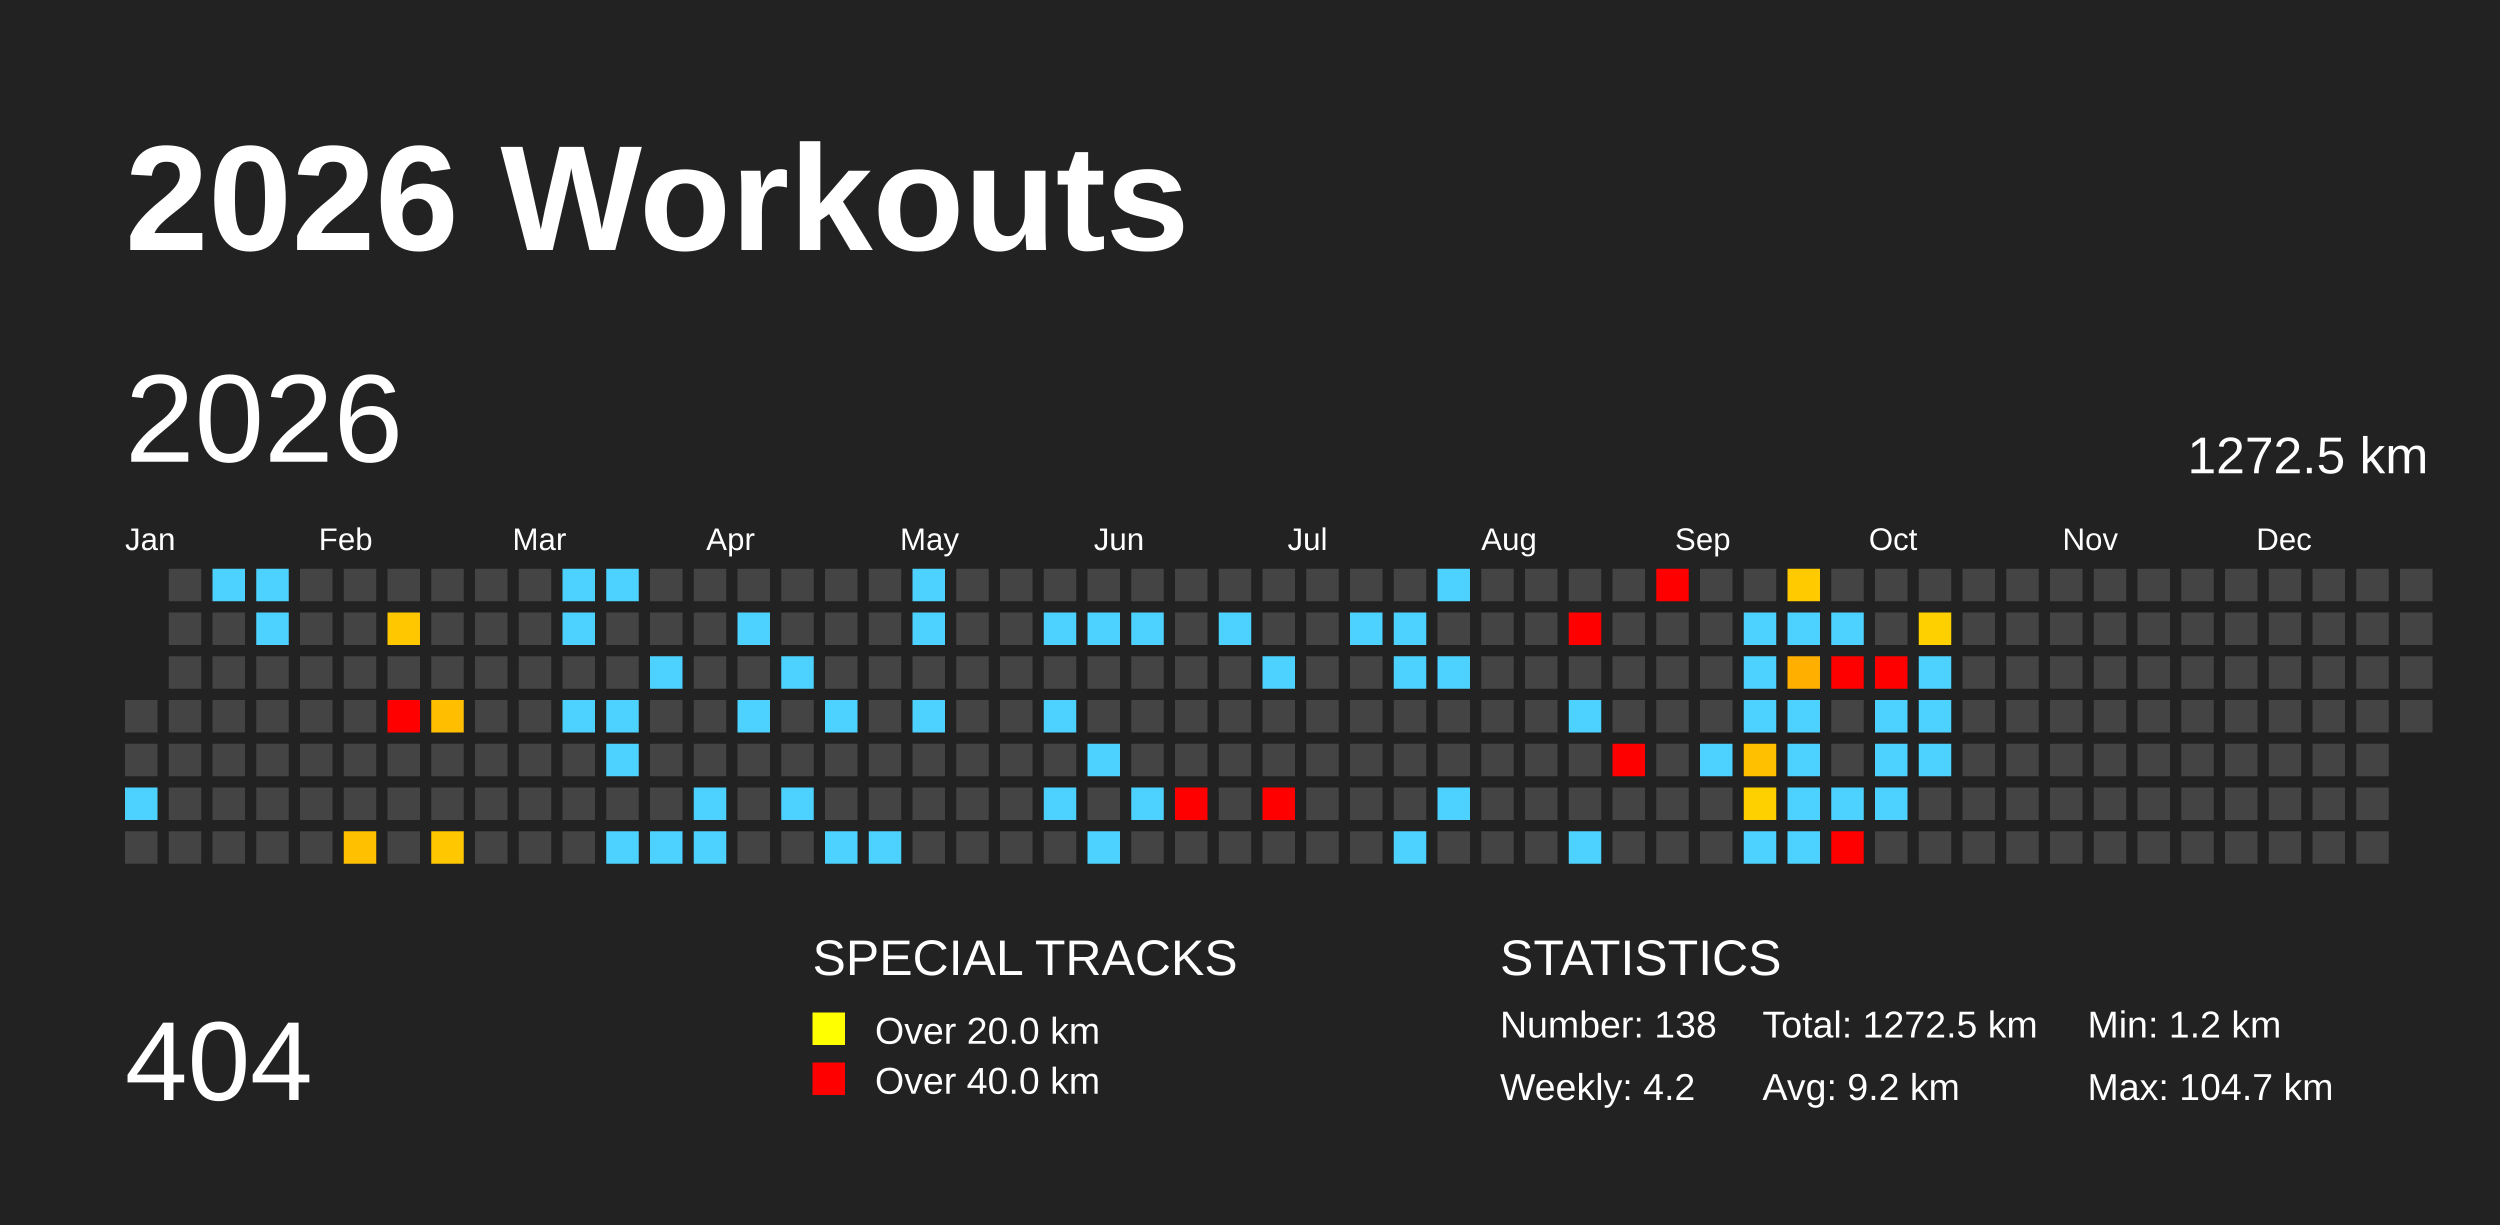
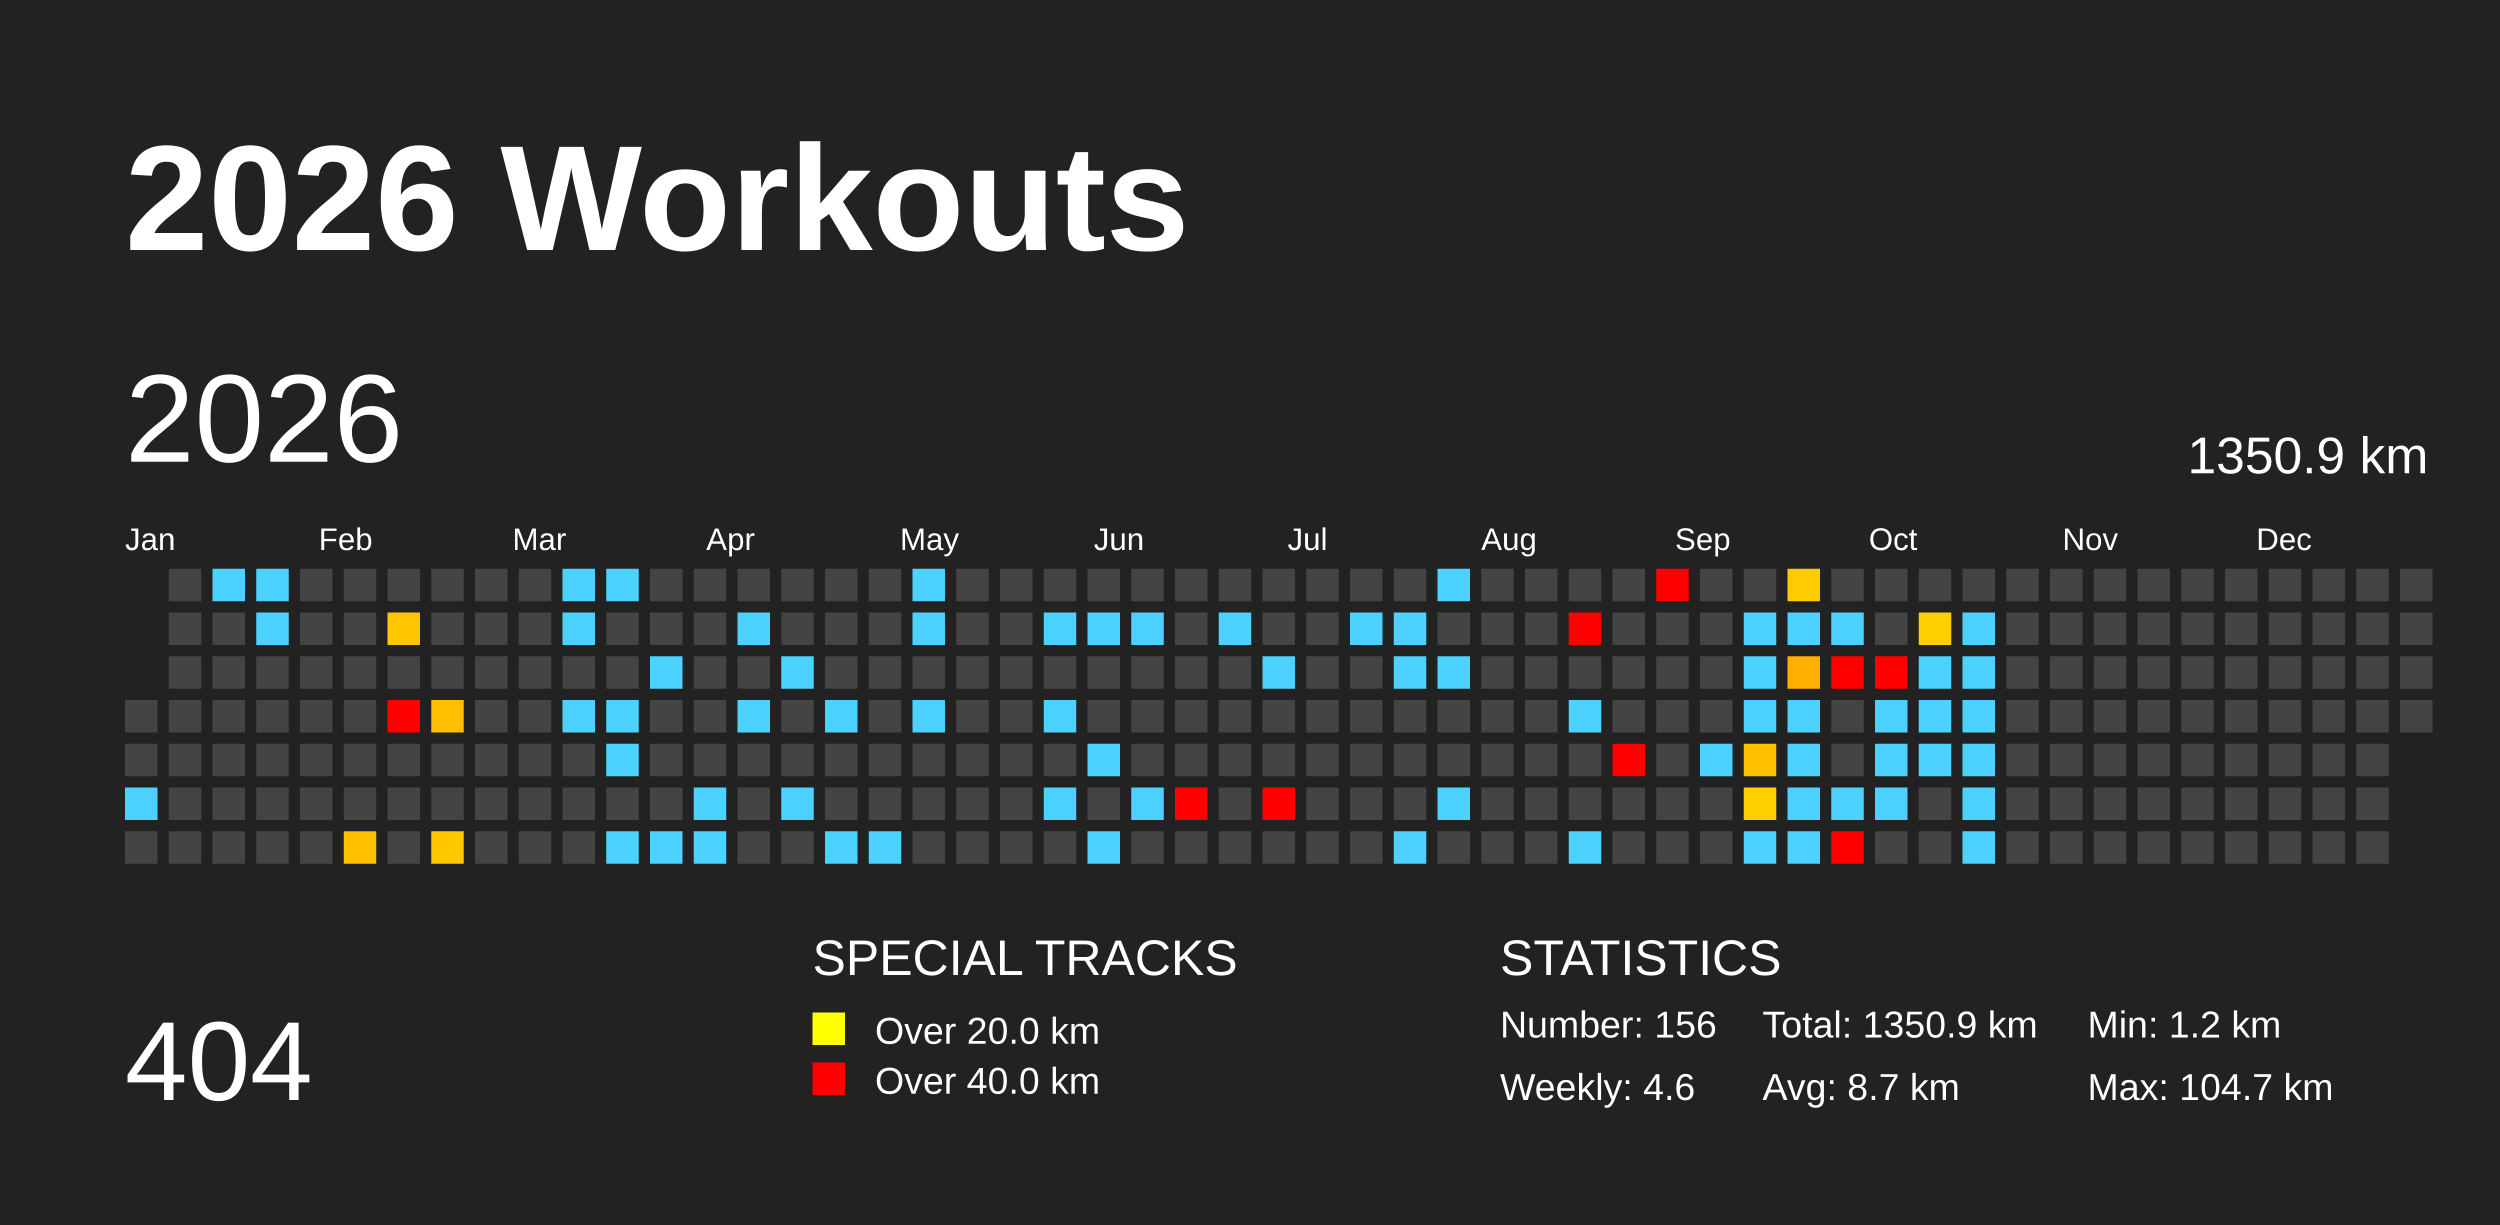
<svg xmlns="http://www.w3.org/2000/svg" baseProfile="full" height="98mm" version="1.1" viewBox="0,0,200,98" width="200mm">
  <defs>
    <pattern height="2" id="indoor-stripe" patternUnits="userSpaceOnUse" width="2">
      <line stroke="white" stroke-opacity="0.45" stroke-width="0.5" x1="0" x2="2" y1="2" y2="0" />
    </pattern>
  </defs>
  <rect fill="#222222" height="98" width="200" x="0" y="0" />
  <text fill="#FFFFFF" style="font-size:12px; font-family:Arial; font-weight:bold;" x="10" y="20">2026 Workouts</text>
  <text fill="#FFFFFF" style="font-size:9px; font-family:Arial" x="10" y="88">404</text>
  <text fill="#FFFFFF" style="font-size:4px; font-family:Arial" x="65" y="78">SPECIAL TRACKS</text>
  <rect fill="yellow" height="2.6" width="2.6" x="65" y="81" />
  <text fill="#FFFFFF" style="font-size:3px; font-family:Arial" x="70" y="83.5">Over 20.0 km</text>
  <rect fill="red" height="2.6" width="2.6" x="65" y="85" />
  <text fill="#FFFFFF" style="font-size:3px; font-family:Arial" x="70" y="87.5">Over 40.0 km</text>
  <text fill="#FFFFFF" style="font-size:4px; font-family:Arial" x="120" y="78">STATISTICS</text>
-   <text fill="#FFFFFF" style="font-size:3px; font-family:Arial" x="120" y="83">Number: 138</text>
-   <text fill="#FFFFFF" style="font-size:3px; font-family:Arial" x="120" y="88">Weekly: 4.2</text>
-   <text fill="#FFFFFF" style="font-size:3px; font-family:Arial" x="141" y="83">Total: 1272.5 km</text>
-   <text fill="#FFFFFF" style="font-size:3px; font-family:Arial" x="141" y="88">Avg: 9.2 km</text>
+   <text fill="#FFFFFF" style="font-size:3px; font-family:Arial" x="120" y="83">Number: 156</text>
+   <text fill="#FFFFFF" style="font-size:3px; font-family:Arial" x="120" y="88">Weekly: 4.6</text>
+   <text fill="#FFFFFF" style="font-size:3px; font-family:Arial" x="141" y="83">Total: 1350.9 km</text>
+   <text fill="#FFFFFF" style="font-size:3px; font-family:Arial" x="141" y="88">Avg: 8.7 km</text>
  <text fill="#FFFFFF" style="font-size:3px; font-family:Arial" x="167" y="83">Min: 1.2 km</text>
  <text fill="#FFFFFF" style="font-size:3px; font-family:Arial" x="167" y="88">Max: 104.7 km</text>
  <text dominant-baseline="hanging" fill="#FFFFFF" style="font-size:10.0px; font-family:Arial;" x="10" y="30">2026</text>
-   <text dominant-baseline="hanging" fill="#FFFFFF" style="font-size:4.125px; font-family:Arial;" x="175" y="35">1272.5 km</text>
+   <text dominant-baseline="hanging" fill="#FFFFFF" style="font-size:4.125px; font-family:Arial;" x="175" y="35">1350.9 km</text>
  <text fill="#FFFFFF" style="font-size:2.5px; font-family:Arial" x="10.0" y="44">Jan</text>
  <text fill="#FFFFFF" style="font-size:2.5px; font-family:Arial" x="25.5" y="44">Feb</text>
  <text fill="#FFFFFF" style="font-size:2.5px; font-family:Arial" x="41.0" y="44">Mar</text>
  <text fill="#FFFFFF" style="font-size:2.5px; font-family:Arial" x="56.5" y="44">Apr</text>
  <text fill="#FFFFFF" style="font-size:2.5px; font-family:Arial" x="72.0" y="44">May</text>
  <text fill="#FFFFFF" style="font-size:2.5px; font-family:Arial" x="87.5" y="44">Jun</text>
  <text fill="#FFFFFF" style="font-size:2.5px; font-family:Arial" x="103.0" y="44">Jul</text>
  <text fill="#FFFFFF" style="font-size:2.5px; font-family:Arial" x="118.5" y="44">Aug</text>
  <text fill="#FFFFFF" style="font-size:2.5px; font-family:Arial" x="134.0" y="44">Sep</text>
  <text fill="#FFFFFF" style="font-size:2.5px; font-family:Arial" x="149.5" y="44">Oct</text>
  <text fill="#FFFFFF" style="font-size:2.5px; font-family:Arial" x="165.0" y="44">Nov</text>
  <text fill="#FFFFFF" style="font-size:2.5px; font-family:Arial" x="180.5" y="44">Dec</text>
  <rect fill="#444444" height="2.6" width="2.6" x="10.0" y="56.0" />
  <rect fill="#444444" height="2.6" width="2.6" x="10.0" y="59.5" />
  <rect fill="#4dd2ff" height="2.6" width="2.6" x="10.0" y="63.0" />
  <rect fill="#444444" height="2.6" width="2.6" x="10.0" y="66.5" />
  <rect fill="#444444" height="2.6" width="2.6" x="13.5" y="45.5" />
  <rect fill="#444444" height="2.6" width="2.6" x="13.5" y="49.0" />
  <rect fill="#444444" height="2.6" width="2.6" x="13.5" y="52.5" />
  <rect fill="#444444" height="2.6" width="2.6" x="13.5" y="56.0" />
  <rect fill="#444444" height="2.6" width="2.6" x="13.5" y="59.5" />
  <rect fill="#444444" height="2.6" width="2.6" x="13.5" y="63.0" />
  <rect fill="#444444" height="2.6" width="2.6" x="13.5" y="66.5" />
  <rect fill="#4dd2ff" height="2.6" width="2.6" x="17.0" y="45.5" />
  <rect fill="#444444" height="2.6" width="2.6" x="17.0" y="49.0" />
  <rect fill="#444444" height="2.6" width="2.6" x="17.0" y="52.5" />
  <rect fill="#444444" height="2.6" width="2.6" x="17.0" y="56.0" />
  <rect fill="#444444" height="2.6" width="2.6" x="17.0" y="59.5" />
  <rect fill="#444444" height="2.6" width="2.6" x="17.0" y="63.0" />
  <rect fill="#444444" height="2.6" width="2.6" x="17.0" y="66.5" />
  <rect fill="#4dd2ff" height="2.6" width="2.6" x="20.5" y="45.5" />
  <rect fill="#4dd2ff" height="2.6" width="2.6" x="20.5" y="49.0" />
  <rect fill="#444444" height="2.6" width="2.6" x="20.5" y="52.5" />
  <rect fill="#444444" height="2.6" width="2.6" x="20.5" y="56.0" />
  <rect fill="#444444" height="2.6" width="2.6" x="20.5" y="59.5" />
  <rect fill="#444444" height="2.6" width="2.6" x="20.5" y="63.0" />
  <rect fill="#444444" height="2.6" width="2.6" x="20.5" y="66.5" />
  <rect fill="#444444" height="2.6" width="2.6" x="24.0" y="45.5" />
  <rect fill="#444444" height="2.6" width="2.6" x="24.0" y="49.0" />
  <rect fill="#444444" height="2.6" width="2.6" x="24.0" y="52.5" />
  <rect fill="#444444" height="2.6" width="2.6" x="24.0" y="56.0" />
  <rect fill="#444444" height="2.6" width="2.6" x="24.0" y="59.5" />
  <rect fill="#444444" height="2.6" width="2.6" x="24.0" y="63.0" />
  <rect fill="#444444" height="2.6" width="2.6" x="24.0" y="66.5" />
  <rect fill="#444444" height="2.6" width="2.6" x="27.5" y="45.5" />
  <rect fill="#444444" height="2.6" width="2.6" x="27.5" y="49.0" />
  <rect fill="#444444" height="2.6" width="2.6" x="27.5" y="52.5" />
  <rect fill="#444444" height="2.6" width="2.6" x="27.5" y="56.0" />
  <rect fill="#444444" height="2.6" width="2.6" x="27.5" y="59.5" />
  <rect fill="#444444" height="2.6" width="2.6" x="27.5" y="63.0" />
  <rect fill="#ffc000" height="2.6" width="2.6" x="27.5" y="66.5" />
  <rect fill="#444444" height="2.6" width="2.6" x="31.0" y="45.5" />
  <rect fill="#ffc700" height="2.6" width="2.6" x="31.0" y="49.0" />
  <rect fill="#444444" height="2.6" width="2.6" x="31.0" y="52.5" />
  <rect fill="red" height="2.6" width="2.6" x="31.0" y="56.0" />
  <rect fill="#444444" height="2.6" width="2.6" x="31.0" y="59.5" />
  <rect fill="#444444" height="2.6" width="2.6" x="31.0" y="63.0" />
  <rect fill="#444444" height="2.6" width="2.6" x="31.0" y="66.5" />
  <rect fill="#444444" height="2.6" width="2.6" x="34.5" y="45.5" />
  <rect fill="#444444" height="2.6" width="2.6" x="34.5" y="49.0" />
  <rect fill="#444444" height="2.6" width="2.6" x="34.5" y="52.5" />
  <rect fill="#ffbe00" height="2.6" width="2.6" x="34.5" y="56.0" />
  <rect fill="#444444" height="2.6" width="2.6" x="34.5" y="59.5" />
  <rect fill="#444444" height="2.6" width="2.6" x="34.5" y="63.0" />
  <rect fill="#ffc700" height="2.6" width="2.6" x="34.5" y="66.5" />
  <rect fill="#444444" height="2.6" width="2.6" x="38.0" y="45.5" />
  <rect fill="#444444" height="2.6" width="2.6" x="38.0" y="49.0" />
  <rect fill="#444444" height="2.6" width="2.6" x="38.0" y="52.5" />
  <rect fill="#444444" height="2.6" width="2.6" x="38.0" y="56.0" />
  <rect fill="#444444" height="2.6" width="2.6" x="38.0" y="59.5" />
  <rect fill="#444444" height="2.6" width="2.6" x="38.0" y="63.0" />
  <rect fill="#444444" height="2.6" width="2.6" x="38.0" y="66.5" />
  <rect fill="#444444" height="2.6" width="2.6" x="41.5" y="45.5" />
  <rect fill="#444444" height="2.6" width="2.6" x="41.5" y="49.0" />
  <rect fill="#444444" height="2.6" width="2.6" x="41.5" y="52.5" />
  <rect fill="#444444" height="2.6" width="2.6" x="41.5" y="56.0" />
  <rect fill="#444444" height="2.6" width="2.6" x="41.5" y="59.5" />
  <rect fill="#444444" height="2.6" width="2.6" x="41.5" y="63.0" />
  <rect fill="#444444" height="2.6" width="2.6" x="41.5" y="66.5" />
  <rect fill="#4dd2ff" height="2.6" width="2.6" x="45.0" y="45.5" />
  <rect fill="#4dd2ff" height="2.6" width="2.6" x="45.0" y="49.0" />
  <rect fill="#444444" height="2.6" width="2.6" x="45.0" y="52.5" />
  <rect fill="#4dd2ff" height="2.6" width="2.6" x="45.0" y="56.0" />
  <rect fill="#444444" height="2.6" width="2.6" x="45.0" y="59.5" />
  <rect fill="#444444" height="2.6" width="2.6" x="45.0" y="63.0" />
  <rect fill="#444444" height="2.6" width="2.6" x="45.0" y="66.5" />
  <rect fill="#4dd2ff" height="2.6" width="2.6" x="48.5" y="45.5" />
  <rect fill="#444444" height="2.6" width="2.6" x="48.5" y="49.0" />
  <rect fill="#444444" height="2.6" width="2.6" x="48.5" y="52.5" />
  <rect fill="#4dd2ff" height="2.6" width="2.6" x="48.5" y="56.0" />
  <rect fill="#4dd2ff" height="2.6" width="2.6" x="48.5" y="59.5" />
  <rect fill="#444444" height="2.6" width="2.6" x="48.5" y="63.0" />
  <rect fill="#4dd2ff" height="2.6" width="2.6" x="48.5" y="66.5" />
  <rect fill="#444444" height="2.6" width="2.6" x="52.0" y="45.5" />
  <rect fill="#444444" height="2.6" width="2.6" x="52.0" y="49.0" />
  <rect fill="#4dd2ff" height="2.6" width="2.6" x="52.0" y="52.5" />
  <rect fill="#444444" height="2.6" width="2.6" x="52.0" y="56.0" />
  <rect fill="#444444" height="2.6" width="2.6" x="52.0" y="59.5" />
  <rect fill="#444444" height="2.6" width="2.6" x="52.0" y="63.0" />
  <rect fill="#4dd2ff" height="2.6" width="2.6" x="52.0" y="66.5" />
  <rect fill="#444444" height="2.6" width="2.6" x="55.5" y="45.5" />
  <rect fill="#444444" height="2.6" width="2.6" x="55.5" y="49.0" />
  <rect fill="#444444" height="2.6" width="2.6" x="55.5" y="52.5" />
  <rect fill="#444444" height="2.6" width="2.6" x="55.5" y="56.0" />
  <rect fill="#444444" height="2.6" width="2.6" x="55.5" y="59.5" />
  <rect fill="#4dd2ff" height="2.6" width="2.6" x="55.5" y="63.0" />
  <rect fill="#4dd2ff" height="2.6" width="2.6" x="55.5" y="66.5" />
  <rect fill="#444444" height="2.6" width="2.6" x="59.0" y="45.5" />
  <rect fill="#4dd2ff" height="2.6" width="2.6" x="59.0" y="49.0" />
  <rect fill="#444444" height="2.6" width="2.6" x="59.0" y="52.5" />
  <rect fill="#4dd2ff" height="2.6" width="2.6" x="59.0" y="56.0" />
  <rect fill="#444444" height="2.6" width="2.6" x="59.0" y="59.5" />
  <rect fill="#444444" height="2.6" width="2.6" x="59.0" y="63.0" />
  <rect fill="#444444" height="2.6" width="2.6" x="59.0" y="66.5" />
  <rect fill="#444444" height="2.6" width="2.6" x="62.5" y="45.5" />
  <rect fill="#444444" height="2.6" width="2.6" x="62.5" y="49.0" />
  <rect fill="#4dd2ff" height="2.6" width="2.6" x="62.5" y="52.5" />
  <rect fill="#444444" height="2.6" width="2.6" x="62.5" y="56.0" />
  <rect fill="#444444" height="2.6" width="2.6" x="62.5" y="59.5" />
  <rect fill="#4dd2ff" height="2.6" width="2.6" x="62.5" y="63.0" />
  <rect fill="#444444" height="2.6" width="2.6" x="62.5" y="66.5" />
  <rect fill="#444444" height="2.6" width="2.6" x="66.0" y="45.5" />
  <rect fill="#444444" height="2.6" width="2.6" x="66.0" y="49.0" />
  <rect fill="#444444" height="2.6" width="2.6" x="66.0" y="52.5" />
  <rect fill="#4dd2ff" height="2.6" width="2.6" x="66.0" y="56.0" />
  <rect fill="#444444" height="2.6" width="2.6" x="66.0" y="59.5" />
  <rect fill="#444444" height="2.6" width="2.6" x="66.0" y="63.0" />
  <rect fill="#4dd2ff" height="2.6" width="2.6" x="66.0" y="66.5" />
  <rect fill="#444444" height="2.6" width="2.6" x="69.5" y="45.5" />
  <rect fill="#444444" height="2.6" width="2.6" x="69.5" y="49.0" />
  <rect fill="#444444" height="2.6" width="2.6" x="69.5" y="52.5" />
  <rect fill="#444444" height="2.6" width="2.6" x="69.5" y="56.0" />
  <rect fill="#444444" height="2.6" width="2.6" x="69.5" y="59.5" />
  <rect fill="#444444" height="2.6" width="2.6" x="69.5" y="63.0" />
  <rect fill="#4dd2ff" height="2.6" width="2.6" x="69.5" y="66.5" />
  <rect fill="#4dd2ff" height="2.6" width="2.6" x="73.0" y="45.5" />
  <rect fill="#4dd2ff" height="2.6" width="2.6" x="73.0" y="49.0" />
  <rect fill="#444444" height="2.6" width="2.6" x="73.0" y="52.5" />
  <rect fill="#4dd2ff" height="2.6" width="2.6" x="73.0" y="56.0" />
  <rect fill="#444444" height="2.6" width="2.6" x="73.0" y="59.5" />
  <rect fill="#444444" height="2.6" width="2.6" x="73.0" y="63.0" />
  <rect fill="#444444" height="2.6" width="2.6" x="73.0" y="66.5" />
  <rect fill="#444444" height="2.6" width="2.6" x="76.5" y="45.5" />
  <rect fill="#444444" height="2.6" width="2.6" x="76.5" y="49.0" />
  <rect fill="#444444" height="2.6" width="2.6" x="76.5" y="52.5" />
  <rect fill="#444444" height="2.6" width="2.6" x="76.5" y="56.0" />
  <rect fill="#444444" height="2.6" width="2.6" x="76.5" y="59.5" />
  <rect fill="#444444" height="2.6" width="2.6" x="76.5" y="63.0" />
  <rect fill="#444444" height="2.6" width="2.6" x="76.5" y="66.5" />
  <rect fill="#444444" height="2.6" width="2.6" x="80.0" y="45.5" />
  <rect fill="#444444" height="2.6" width="2.6" x="80.0" y="49.0" />
  <rect fill="#444444" height="2.6" width="2.6" x="80.0" y="52.5" />
  <rect fill="#444444" height="2.6" width="2.6" x="80.0" y="56.0" />
  <rect fill="#444444" height="2.6" width="2.6" x="80.0" y="59.5" />
  <rect fill="#444444" height="2.6" width="2.6" x="80.0" y="63.0" />
  <rect fill="#444444" height="2.6" width="2.6" x="80.0" y="66.5" />
  <rect fill="#444444" height="2.6" width="2.6" x="83.5" y="45.5" />
  <rect fill="#4dd2ff" height="2.6" width="2.6" x="83.5" y="49.0" />
  <rect fill="#444444" height="2.6" width="2.6" x="83.5" y="52.5" />
  <rect fill="#4dd2ff" height="2.6" width="2.6" x="83.5" y="56.0" />
  <rect fill="#444444" height="2.6" width="2.6" x="83.5" y="59.5" />
  <rect fill="#4dd2ff" height="2.6" width="2.6" x="83.5" y="63.0" />
  <rect fill="#444444" height="2.6" width="2.6" x="83.5" y="66.5" />
  <rect fill="#444444" height="2.6" width="2.6" x="87.0" y="45.5" />
  <rect fill="#4dd2ff" height="2.6" width="2.6" x="87.0" y="49.0" />
  <rect fill="#444444" height="2.6" width="2.6" x="87.0" y="52.5" />
  <rect fill="#444444" height="2.6" width="2.6" x="87.0" y="56.0" />
  <rect fill="#4dd2ff" height="2.6" width="2.6" x="87.0" y="59.5" />
  <rect fill="#444444" height="2.6" width="2.6" x="87.0" y="63.0" />
  <rect fill="#4dd2ff" height="2.6" width="2.6" x="87.0" y="66.5" />
  <rect fill="#444444" height="2.6" width="2.6" x="90.5" y="45.5" />
  <rect fill="#4dd2ff" height="2.6" width="2.6" x="90.5" y="49.0" />
  <rect fill="#444444" height="2.6" width="2.6" x="90.5" y="52.5" />
  <rect fill="#444444" height="2.6" width="2.6" x="90.5" y="56.0" />
  <rect fill="#444444" height="2.6" width="2.6" x="90.5" y="59.5" />
  <rect fill="#4dd2ff" height="2.6" width="2.6" x="90.5" y="63.0" />
  <rect fill="#444444" height="2.6" width="2.6" x="90.5" y="66.5" />
  <rect fill="#444444" height="2.6" width="2.6" x="94.0" y="45.5" />
  <rect fill="#444444" height="2.6" width="2.6" x="94.0" y="49.0" />
  <rect fill="#444444" height="2.6" width="2.6" x="94.0" y="52.5" />
  <rect fill="#444444" height="2.6" width="2.6" x="94.0" y="56.0" />
  <rect fill="#444444" height="2.6" width="2.6" x="94.0" y="59.5" />
  <rect fill="red" height="2.6" width="2.6" x="94.0" y="63.0" />
  <rect fill="#444444" height="2.6" width="2.6" x="94.0" y="66.5" />
  <rect fill="#444444" height="2.6" width="2.6" x="97.5" y="45.5" />
  <rect fill="#4dd2ff" height="2.6" width="2.6" x="97.5" y="49.0" />
  <rect fill="#444444" height="2.6" width="2.6" x="97.5" y="52.5" />
  <rect fill="#444444" height="2.6" width="2.6" x="97.5" y="56.0" />
  <rect fill="#444444" height="2.6" width="2.6" x="97.5" y="59.5" />
  <rect fill="#444444" height="2.6" width="2.6" x="97.5" y="63.0" />
  <rect fill="#444444" height="2.6" width="2.6" x="97.5" y="66.5" />
  <rect fill="#444444" height="2.6" width="2.6" x="101.0" y="45.5" />
  <rect fill="#444444" height="2.6" width="2.6" x="101.0" y="49.0" />
  <rect fill="#4dd2ff" height="2.6" width="2.6" x="101.0" y="52.5" />
  <rect fill="#444444" height="2.6" width="2.6" x="101.0" y="56.0" />
  <rect fill="#444444" height="2.6" width="2.6" x="101.0" y="59.5" />
  <rect fill="red" height="2.6" width="2.6" x="101.0" y="63.0" />
  <rect fill="#444444" height="2.6" width="2.6" x="101.0" y="66.5" />
  <rect fill="#444444" height="2.6" width="2.6" x="104.5" y="45.5" />
  <rect fill="#444444" height="2.6" width="2.6" x="104.5" y="49.0" />
  <rect fill="#444444" height="2.6" width="2.6" x="104.5" y="52.5" />
  <rect fill="#444444" height="2.6" width="2.6" x="104.5" y="56.0" />
  <rect fill="#444444" height="2.6" width="2.6" x="104.5" y="59.5" />
  <rect fill="#444444" height="2.6" width="2.6" x="104.5" y="63.0" />
  <rect fill="#444444" height="2.6" width="2.6" x="104.5" y="66.5" />
  <rect fill="#444444" height="2.6" width="2.6" x="108.0" y="45.5" />
  <rect fill="#4dd2ff" height="2.6" width="2.6" x="108.0" y="49.0" />
  <rect fill="#444444" height="2.6" width="2.6" x="108.0" y="52.5" />
  <rect fill="#444444" height="2.6" width="2.6" x="108.0" y="56.0" />
  <rect fill="#444444" height="2.6" width="2.6" x="108.0" y="59.5" />
  <rect fill="#444444" height="2.6" width="2.6" x="108.0" y="63.0" />
  <rect fill="#444444" height="2.6" width="2.6" x="108.0" y="66.5" />
  <rect fill="#444444" height="2.6" width="2.6" x="111.5" y="45.5" />
  <rect fill="#4dd2ff" height="2.6" width="2.6" x="111.5" y="49.0" />
  <rect fill="#4dd2ff" height="2.6" width="2.6" x="111.5" y="52.5" />
  <rect fill="#444444" height="2.6" width="2.6" x="111.5" y="56.0" />
  <rect fill="#444444" height="2.6" width="2.6" x="111.5" y="59.5" />
  <rect fill="#444444" height="2.6" width="2.6" x="111.5" y="63.0" />
  <rect fill="#4dd2ff" height="2.6" width="2.6" x="111.5" y="66.5" />
  <rect fill="#4dd2ff" height="2.6" width="2.6" x="115.0" y="45.5" />
  <rect fill="#444444" height="2.6" width="2.6" x="115.0" y="49.0" />
  <rect fill="#4dd2ff" height="2.6" width="2.6" x="115.0" y="52.5" />
  <rect fill="#444444" height="2.6" width="2.6" x="115.0" y="56.0" />
  <rect fill="#444444" height="2.6" width="2.6" x="115.0" y="59.5" />
  <rect fill="#4dd2ff" height="2.6" width="2.6" x="115.0" y="63.0" />
  <rect fill="#444444" height="2.6" width="2.6" x="115.0" y="66.5" />
  <rect fill="#444444" height="2.6" width="2.6" x="118.5" y="45.5" />
  <rect fill="#444444" height="2.6" width="2.6" x="118.5" y="49.0" />
  <rect fill="#444444" height="2.6" width="2.6" x="118.5" y="52.5" />
  <rect fill="#444444" height="2.6" width="2.6" x="118.5" y="56.0" />
  <rect fill="#444444" height="2.6" width="2.6" x="118.5" y="59.5" />
  <rect fill="#444444" height="2.6" width="2.6" x="118.5" y="63.0" />
  <rect fill="#444444" height="2.6" width="2.6" x="118.5" y="66.5" />
  <rect fill="#444444" height="2.6" width="2.6" x="122.0" y="45.5" />
  <rect fill="#444444" height="2.6" width="2.6" x="122.0" y="49.0" />
  <rect fill="#444444" height="2.6" width="2.6" x="122.0" y="52.5" />
  <rect fill="#444444" height="2.6" width="2.6" x="122.0" y="56.0" />
  <rect fill="#444444" height="2.6" width="2.6" x="122.0" y="59.5" />
  <rect fill="#444444" height="2.6" width="2.6" x="122.0" y="63.0" />
  <rect fill="#444444" height="2.6" width="2.6" x="122.0" y="66.5" />
  <rect fill="#444444" height="2.6" width="2.6" x="125.5" y="45.5" />
  <rect fill="red" height="2.6" width="2.6" x="125.5" y="49.0" />
  <rect fill="#444444" height="2.6" width="2.6" x="125.5" y="52.5" />
  <rect fill="#4dd2ff" height="2.6" width="2.6" x="125.5" y="56.0" />
  <rect fill="#444444" height="2.6" width="2.6" x="125.5" y="59.5" />
  <rect fill="#444444" height="2.6" width="2.6" x="125.5" y="63.0" />
  <rect fill="#4dd2ff" height="2.6" width="2.6" x="125.5" y="66.5" />
  <rect fill="#444444" height="2.6" width="2.6" x="129.0" y="45.5" />
  <rect fill="#444444" height="2.6" width="2.6" x="129.0" y="49.0" />
  <rect fill="#444444" height="2.6" width="2.6" x="129.0" y="52.5" />
  <rect fill="#444444" height="2.6" width="2.6" x="129.0" y="56.0" />
  <rect fill="red" height="2.6" width="2.6" x="129.0" y="59.5" />
  <rect fill="#444444" height="2.6" width="2.6" x="129.0" y="63.0" />
  <rect fill="#444444" height="2.6" width="2.6" x="129.0" y="66.5" />
  <rect fill="red" height="2.6" width="2.6" x="132.5" y="45.5" />
  <rect fill="#444444" height="2.6" width="2.6" x="132.5" y="49.0" />
  <rect fill="#444444" height="2.6" width="2.6" x="132.5" y="52.5" />
  <rect fill="#444444" height="2.6" width="2.6" x="132.5" y="56.0" />
  <rect fill="#444444" height="2.6" width="2.6" x="132.5" y="59.5" />
  <rect fill="#444444" height="2.6" width="2.6" x="132.5" y="63.0" />
  <rect fill="#444444" height="2.6" width="2.6" x="132.5" y="66.5" />
  <rect fill="#444444" height="2.6" width="2.6" x="136.0" y="45.5" />
  <rect fill="#444444" height="2.6" width="2.6" x="136.0" y="49.0" />
  <rect fill="#444444" height="2.6" width="2.6" x="136.0" y="52.5" />
  <rect fill="#444444" height="2.6" width="2.6" x="136.0" y="56.0" />
  <rect fill="#4dd2ff" height="2.6" width="2.6" x="136.0" y="59.5" />
  <rect fill="#444444" height="2.6" width="2.6" x="136.0" y="63.0" />
  <rect fill="#444444" height="2.6" width="2.6" x="136.0" y="66.5" />
  <rect fill="#444444" height="2.6" width="2.6" x="139.5" y="45.5" />
  <rect fill="#4dd2ff" height="2.6" width="2.6" x="139.5" y="49.0" />
  <rect fill="#4dd2ff" height="2.6" width="2.6" x="139.5" y="52.5" />
  <rect fill="#4dd2ff" height="2.6" width="2.6" x="139.5" y="56.0" />
  <rect fill="#ffc000" height="2.6" width="2.6" x="139.5" y="59.5" />
  <rect fill="#ffd000" height="2.6" width="2.6" x="139.5" y="63.0" />
  <rect fill="#4dd2ff" height="2.6" width="2.6" x="139.5" y="66.5" />
  <rect fill="#ffcb00" height="2.6" width="2.6" x="143.0" y="45.5" />
  <rect fill="#4dd2ff" height="2.6" width="2.6" x="143.0" y="49.0" />
  <rect fill="#ffaf00" height="2.6" width="2.6" x="143.0" y="52.5" />
  <rect fill="#4dd2ff" height="2.6" width="2.6" x="143.0" y="56.0" />
  <rect fill="#4dd2ff" height="2.6" width="2.6" x="143.0" y="59.5" />
  <rect fill="#4dd2ff" height="2.6" width="2.6" x="143.0" y="63.0" />
  <rect fill="#4dd2ff" height="2.6" width="2.6" x="143.0" y="66.5" />
  <rect fill="#444444" height="2.6" width="2.6" x="146.5" y="45.5" />
  <rect fill="#4dd2ff" height="2.6" width="2.6" x="146.5" y="49.0" />
  <rect fill="red" height="2.6" width="2.6" x="146.5" y="52.5" />
  <rect fill="#444444" height="2.6" width="2.6" x="146.5" y="56.0" />
  <rect fill="#444444" height="2.6" width="2.6" x="146.5" y="59.5" />
  <rect fill="#4dd2ff" height="2.6" width="2.6" x="146.5" y="63.0" />
  <rect fill="red" height="2.6" width="2.6" x="146.5" y="66.5" />
  <rect fill="#444444" height="2.6" width="2.6" x="150.0" y="45.5" />
  <rect fill="#444444" height="2.6" width="2.6" x="150.0" y="49.0" />
  <rect fill="red" height="2.6" width="2.6" x="150.0" y="52.5" />
  <rect fill="#4dd2ff" height="2.6" width="2.6" x="150.0" y="56.0" />
  <rect fill="#4dd2ff" height="2.6" width="2.6" x="150.0" y="59.5" />
  <rect fill="#4dd2ff" height="2.6" width="2.6" x="150.0" y="63.0" />
  <rect fill="#444444" height="2.6" width="2.6" x="150.0" y="66.5" />
  <rect fill="#444444" height="2.6" width="2.6" x="153.5" y="45.5" />
  <rect fill="#ffd000" height="2.6" width="2.6" x="153.5" y="49.0" />
  <rect fill="#4dd2ff" height="2.6" width="2.6" x="153.5" y="52.5" />
  <rect fill="#4dd2ff" height="2.6" width="2.6" x="153.5" y="56.0" />
  <rect fill="#4dd2ff" height="2.6" width="2.6" x="153.5" y="59.5" />
  <rect fill="#444444" height="2.6" width="2.6" x="153.5" y="63.0" />
  <rect fill="#444444" height="2.6" width="2.6" x="153.5" y="66.5" />
  <rect fill="#444444" height="2.6" width="2.6" x="157.0" y="45.5" />
-   <rect fill="#444444" height="2.6" width="2.6" x="157.0" y="49.0" />
-   <rect fill="#444444" height="2.6" width="2.6" x="157.0" y="52.5" />
-   <rect fill="#444444" height="2.6" width="2.6" x="157.0" y="56.0" />
-   <rect fill="#444444" height="2.6" width="2.6" x="157.0" y="59.5" />
-   <rect fill="#444444" height="2.6" width="2.6" x="157.0" y="63.0" />
-   <rect fill="#444444" height="2.6" width="2.6" x="157.0" y="66.5" />
+   <rect fill="#4dd2ff" height="2.6" width="2.6" x="157.0" y="49.0" />
+   <rect fill="#4dd2ff" height="2.6" width="2.6" x="157.0" y="52.5" />
+   <rect fill="#4dd2ff" height="2.6" width="2.6" x="157.0" y="56.0" />
+   <rect fill="#4dd2ff" height="2.6" width="2.6" x="157.0" y="59.5" />
+   <rect fill="#4dd2ff" height="2.6" width="2.6" x="157.0" y="63.0" />
+   <rect fill="#4dd2ff" height="2.6" width="2.6" x="157.0" y="66.5" />
  <rect fill="#444444" height="2.6" width="2.6" x="160.5" y="45.5" />
  <rect fill="#444444" height="2.6" width="2.6" x="160.5" y="49.0" />
  <rect fill="#444444" height="2.6" width="2.6" x="160.5" y="52.5" />
  <rect fill="#444444" height="2.6" width="2.6" x="160.5" y="56.0" />
  <rect fill="#444444" height="2.6" width="2.6" x="160.5" y="59.5" />
  <rect fill="#444444" height="2.6" width="2.6" x="160.5" y="63.0" />
  <rect fill="#444444" height="2.6" width="2.6" x="160.5" y="66.5" />
  <rect fill="#444444" height="2.6" width="2.6" x="164.0" y="45.5" />
  <rect fill="#444444" height="2.6" width="2.6" x="164.0" y="49.0" />
  <rect fill="#444444" height="2.6" width="2.6" x="164.0" y="52.5" />
  <rect fill="#444444" height="2.6" width="2.6" x="164.0" y="56.0" />
  <rect fill="#444444" height="2.6" width="2.6" x="164.0" y="59.5" />
  <rect fill="#444444" height="2.6" width="2.6" x="164.0" y="63.0" />
  <rect fill="#444444" height="2.6" width="2.6" x="164.0" y="66.5" />
  <rect fill="#444444" height="2.6" width="2.6" x="167.5" y="45.5" />
  <rect fill="#444444" height="2.6" width="2.6" x="167.5" y="49.0" />
  <rect fill="#444444" height="2.6" width="2.6" x="167.5" y="52.5" />
  <rect fill="#444444" height="2.6" width="2.6" x="167.5" y="56.0" />
  <rect fill="#444444" height="2.6" width="2.6" x="167.5" y="59.5" />
  <rect fill="#444444" height="2.6" width="2.6" x="167.5" y="63.0" />
  <rect fill="#444444" height="2.6" width="2.6" x="167.5" y="66.5" />
  <rect fill="#444444" height="2.6" width="2.6" x="171.0" y="45.5" />
  <rect fill="#444444" height="2.6" width="2.6" x="171.0" y="49.0" />
  <rect fill="#444444" height="2.6" width="2.6" x="171.0" y="52.5" />
  <rect fill="#444444" height="2.6" width="2.6" x="171.0" y="56.0" />
  <rect fill="#444444" height="2.6" width="2.6" x="171.0" y="59.5" />
  <rect fill="#444444" height="2.6" width="2.6" x="171.0" y="63.0" />
  <rect fill="#444444" height="2.6" width="2.6" x="171.0" y="66.5" />
  <rect fill="#444444" height="2.6" width="2.6" x="174.5" y="45.5" />
  <rect fill="#444444" height="2.6" width="2.6" x="174.5" y="49.0" />
  <rect fill="#444444" height="2.6" width="2.6" x="174.5" y="52.5" />
  <rect fill="#444444" height="2.6" width="2.6" x="174.5" y="56.0" />
  <rect fill="#444444" height="2.6" width="2.6" x="174.5" y="59.5" />
  <rect fill="#444444" height="2.6" width="2.6" x="174.5" y="63.0" />
  <rect fill="#444444" height="2.6" width="2.6" x="174.5" y="66.5" />
  <rect fill="#444444" height="2.6" width="2.6" x="178.0" y="45.5" />
  <rect fill="#444444" height="2.6" width="2.6" x="178.0" y="49.0" />
  <rect fill="#444444" height="2.6" width="2.6" x="178.0" y="52.5" />
  <rect fill="#444444" height="2.6" width="2.6" x="178.0" y="56.0" />
  <rect fill="#444444" height="2.6" width="2.6" x="178.0" y="59.5" />
  <rect fill="#444444" height="2.6" width="2.6" x="178.0" y="63.0" />
  <rect fill="#444444" height="2.6" width="2.6" x="178.0" y="66.5" />
  <rect fill="#444444" height="2.6" width="2.6" x="181.5" y="45.5" />
  <rect fill="#444444" height="2.6" width="2.6" x="181.5" y="49.0" />
  <rect fill="#444444" height="2.6" width="2.6" x="181.5" y="52.5" />
  <rect fill="#444444" height="2.6" width="2.6" x="181.5" y="56.0" />
  <rect fill="#444444" height="2.6" width="2.6" x="181.5" y="59.5" />
  <rect fill="#444444" height="2.6" width="2.6" x="181.5" y="63.0" />
  <rect fill="#444444" height="2.6" width="2.6" x="181.5" y="66.5" />
  <rect fill="#444444" height="2.6" width="2.6" x="185.0" y="45.5" />
  <rect fill="#444444" height="2.6" width="2.6" x="185.0" y="49.0" />
  <rect fill="#444444" height="2.6" width="2.6" x="185.0" y="52.5" />
  <rect fill="#444444" height="2.6" width="2.6" x="185.0" y="56.0" />
  <rect fill="#444444" height="2.6" width="2.6" x="185.0" y="59.5" />
  <rect fill="#444444" height="2.6" width="2.6" x="185.0" y="63.0" />
  <rect fill="#444444" height="2.6" width="2.6" x="185.0" y="66.5" />
  <rect fill="#444444" height="2.6" width="2.6" x="188.5" y="45.5" />
  <rect fill="#444444" height="2.6" width="2.6" x="188.5" y="49.0" />
  <rect fill="#444444" height="2.6" width="2.6" x="188.5" y="52.5" />
  <rect fill="#444444" height="2.6" width="2.6" x="188.5" y="56.0" />
  <rect fill="#444444" height="2.6" width="2.6" x="188.5" y="59.5" />
  <rect fill="#444444" height="2.6" width="2.6" x="188.5" y="63.0" />
  <rect fill="#444444" height="2.6" width="2.6" x="188.5" y="66.5" />
  <rect fill="#444444" height="2.6" width="2.6" x="192.0" y="45.5" />
  <rect fill="#444444" height="2.6" width="2.6" x="192.0" y="49.0" />
  <rect fill="#444444" height="2.6" width="2.6" x="192.0" y="52.5" />
  <rect fill="#444444" height="2.6" width="2.6" x="192.0" y="56.0" />
</svg>
